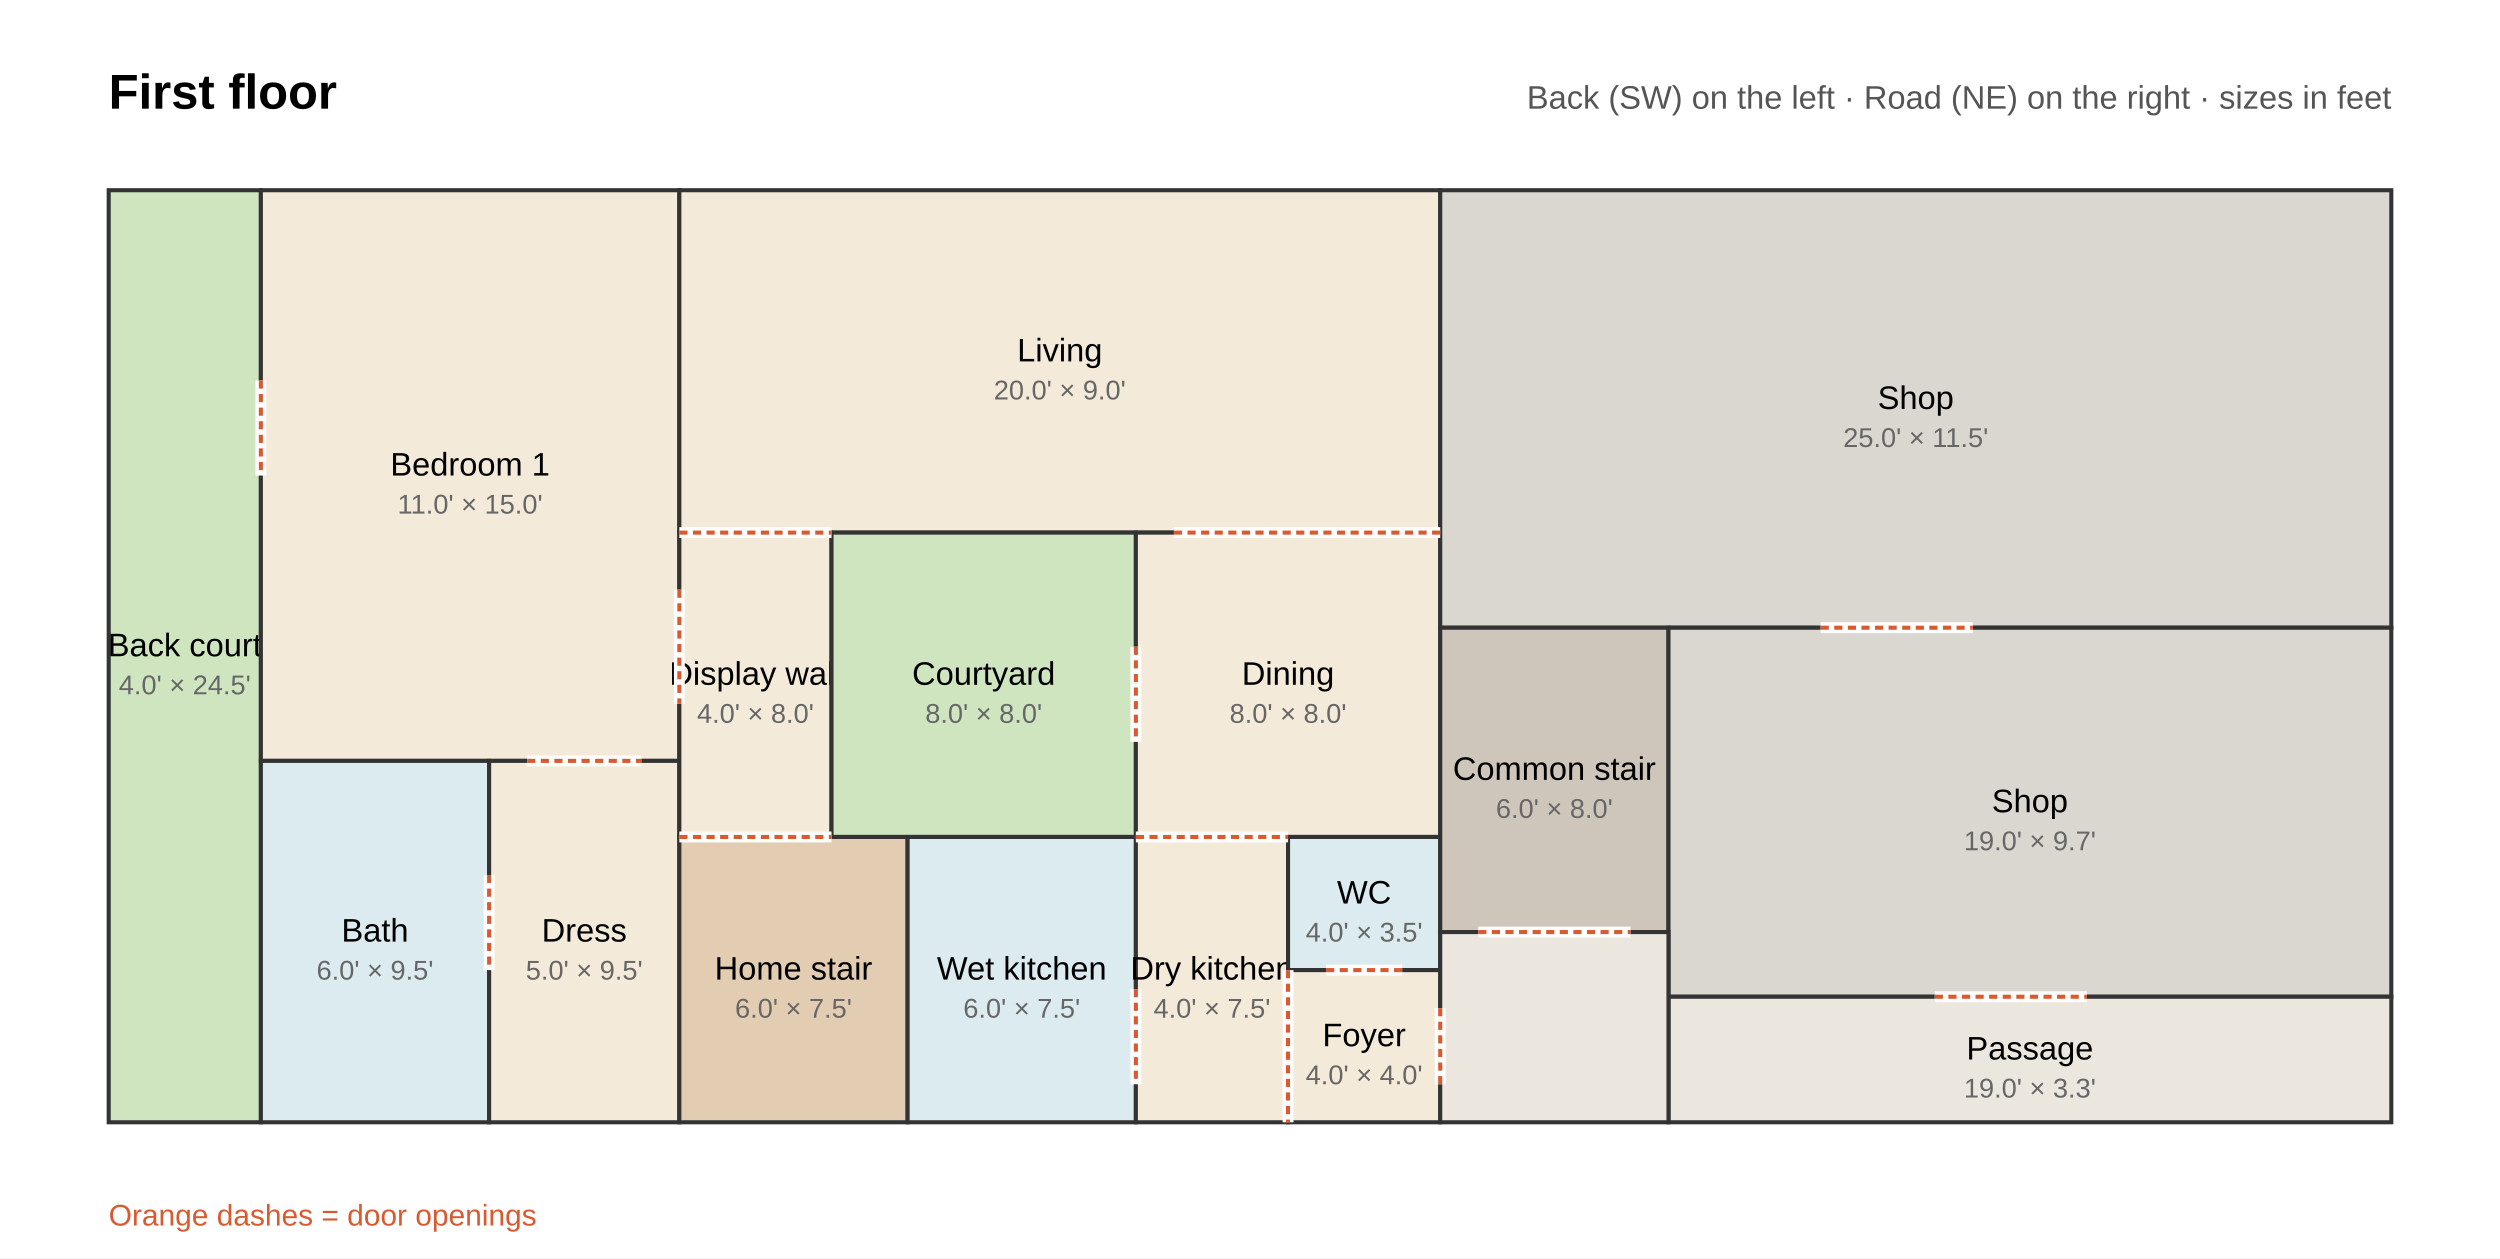
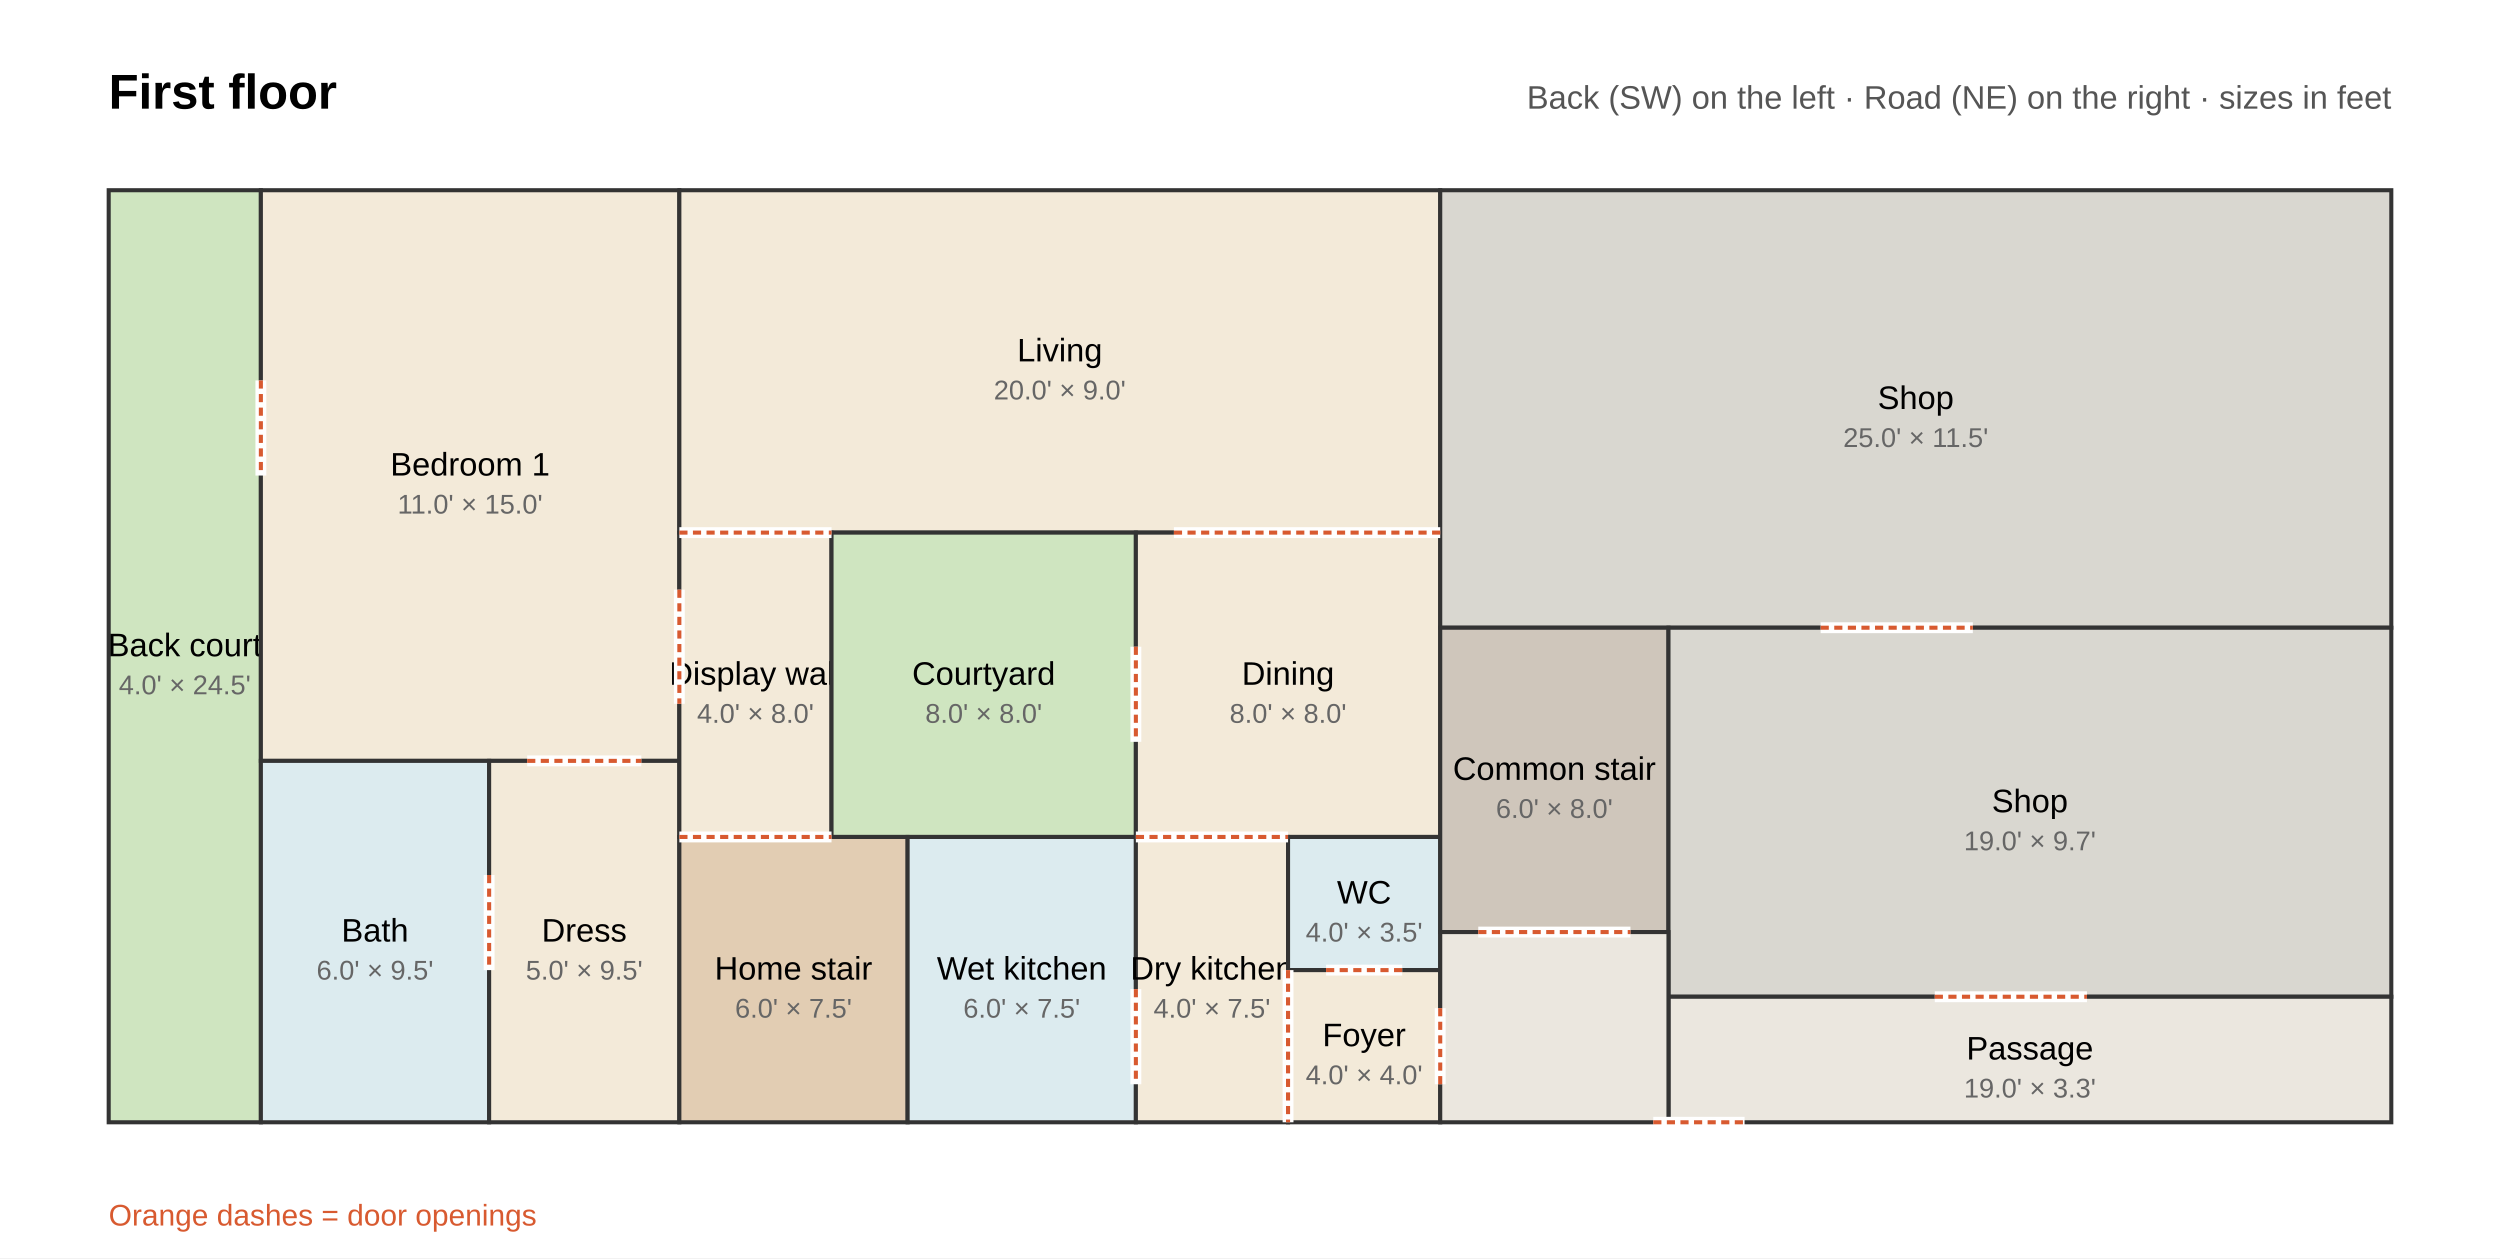
<svg xmlns="http://www.w3.org/2000/svg" width="920" height="463" viewBox="0 0 920 463" font-family="Arial, sans-serif">
  <rect width="100%" height="100%" fill="#fff" />
  <text x="40" y="40" font-size="18" font-weight="bold">First floor</text>
  <text x="880" y="40" font-size="12" text-anchor="end" fill="#555">Back (SW) on the left · Road (NE) on the right · sizes in feet</text>
  <line x1="40" y1="70" x2="40" y2="413" stroke="#eee" />
  <line x1="110" y1="70" x2="110" y2="413" stroke="#eee" />
  <line x1="180" y1="70" x2="180" y2="413" stroke="#eee" />
  <line x1="250" y1="70" x2="250" y2="413" stroke="#eee" />
  <line x1="320" y1="70" x2="320" y2="413" stroke="#eee" />
  <line x1="390" y1="70" x2="390" y2="413" stroke="#eee" />
  <line x1="460" y1="70" x2="460" y2="413" stroke="#eee" />
  <line x1="530" y1="70" x2="530" y2="413" stroke="#eee" />
  <line x1="600" y1="70" x2="600" y2="413" stroke="#eee" />
  <line x1="670" y1="70" x2="670" y2="413" stroke="#eee" />
  <line x1="740" y1="70" x2="740" y2="413" stroke="#eee" />
  <line x1="810" y1="70" x2="810" y2="413" stroke="#eee" />
  <line x1="880" y1="70" x2="880" y2="413" stroke="#eee" />
  <rect x="40" y="70" width="56" height="343" fill="#cfe5c0" stroke="#333" stroke-width="1.5" />
  <text x="68" y="241.5" font-size="12" text-anchor="middle">Back court</text>
  <text x="68" y="255.5" font-size="10" text-anchor="middle" fill="#666">4.0' × 24.5'</text>
  <rect x="96" y="70" width="154" height="210" fill="#f3ead9" stroke="#333" stroke-width="1.5" />
  <text x="173" y="175" font-size="12" text-anchor="middle">Bedroom 1</text>
  <text x="173" y="189" font-size="10" text-anchor="middle" fill="#666">11.0' × 15.0'</text>
  <rect x="96" y="280" width="84" height="133" fill="#dcebef" stroke="#333" stroke-width="1.5" />
  <text x="138" y="346.5" font-size="12" text-anchor="middle">Bath</text>
  <text x="138" y="360.5" font-size="10" text-anchor="middle" fill="#666">6.0' × 9.5'</text>
  <rect x="180" y="280" width="70" height="133" fill="#f3ead9" stroke="#333" stroke-width="1.5" />
  <text x="215" y="346.5" font-size="12" text-anchor="middle">Dress</text>
  <text x="215" y="360.5" font-size="10" text-anchor="middle" fill="#666">5.0' × 9.5'</text>
  <rect x="250" y="70" width="280" height="126" fill="#f3ead9" stroke="#333" stroke-width="1.5" />
  <text x="390" y="133" font-size="12" text-anchor="middle">Living</text>
  <text x="390" y="147" font-size="10" text-anchor="middle" fill="#666">20.0' × 9.0'</text>
  <rect x="250" y="196" width="56" height="112" fill="#f3ead9" stroke="#333" stroke-width="1.5" />
  <text x="278" y="252" font-size="12" text-anchor="middle">Display wall</text>
  <text x="278" y="266" font-size="10" text-anchor="middle" fill="#666">4.0' × 8.0'</text>
  <rect x="306" y="196" width="112" height="112" fill="#cfe5c0" stroke="#333" stroke-width="1.5" />
  <text x="362" y="252" font-size="12" text-anchor="middle">Courtyard</text>
  <text x="362" y="266" font-size="10" text-anchor="middle" fill="#666">8.0' × 8.0'</text>
  <rect x="418" y="196" width="112" height="112" fill="#f3ead9" stroke="#333" stroke-width="1.5" />
  <text x="474" y="252" font-size="12" text-anchor="middle">Dining</text>
  <text x="474" y="266" font-size="10" text-anchor="middle" fill="#666">8.0' × 8.0'</text>
  <rect x="250" y="308" width="84" height="105" fill="#e2cdb3" stroke="#333" stroke-width="1.5" />
  <text x="292" y="360.5" font-size="12" text-anchor="middle">Home stair</text>
  <text x="292" y="374.5" font-size="10" text-anchor="middle" fill="#666">6.0' × 7.5'</text>
  <rect x="334" y="308" width="84" height="105" fill="#dcebef" stroke="#333" stroke-width="1.5" />
  <text x="376" y="360.5" font-size="12" text-anchor="middle">Wet kitchen</text>
  <text x="376" y="374.5" font-size="10" text-anchor="middle" fill="#666">6.0' × 7.5'</text>
  <rect x="418" y="308" width="56" height="105" fill="#f3ead9" stroke="#333" stroke-width="1.5" />
  <text x="446" y="360.5" font-size="12" text-anchor="middle">Dry kitchen</text>
  <text x="446" y="374.5" font-size="10" text-anchor="middle" fill="#666">4.0' × 7.5'</text>
  <rect x="474" y="308" width="56" height="49" fill="#dcebef" stroke="#333" stroke-width="1.5" />
  <text x="502" y="332.5" font-size="12" text-anchor="middle">WC</text>
  <text x="502" y="346.5" font-size="10" text-anchor="middle" fill="#666">4.0' × 3.5'</text>
  <rect x="474" y="357" width="56" height="56" fill="#f3ead9" stroke="#333" stroke-width="1.5" />
  <text x="502" y="385" font-size="12" text-anchor="middle">Foyer</text>
  <text x="502" y="399" font-size="10" text-anchor="middle" fill="#666">4.0' × 4.0'</text>
  <rect x="530" y="70" width="350" height="161" fill="#d9d7d0" stroke="#333" stroke-width="1.5" />
  <text x="705" y="150.5" font-size="12" text-anchor="middle">Shop</text>
  <text x="705" y="164.5" font-size="10" text-anchor="middle" fill="#666">25.0' × 11.5'</text>
  <rect x="530" y="231" width="84" height="112" fill="#cfc6bb" stroke="#333" stroke-width="1.5" />
  <text x="572" y="287" font-size="12" text-anchor="middle">Common stair</text>
  <text x="572" y="301" font-size="10" text-anchor="middle" fill="#666">6.0' × 8.0'</text>
  <rect x="614" y="231" width="266" height="135.8" fill="#d9d7d0" stroke="#333" stroke-width="1.5" />
  <text x="747" y="298.9" font-size="12" text-anchor="middle">Shop</text>
  <text x="747" y="312.9" font-size="10" text-anchor="middle" fill="#666">19.0' × 9.7'</text>
  <rect x="614" y="366.8" width="266" height="46.2" fill="#ebe7df" stroke="#333" stroke-width="1.5" />
  <text x="747" y="389.9" font-size="12" text-anchor="middle">Passage</text>
  <text x="747" y="403.9" font-size="10" text-anchor="middle" fill="#666">19.0' × 3.3'</text>
  <rect x="530" y="343" width="84" height="70" fill="#ebe7df" stroke="#333" stroke-width="1.5" />
  <line x1="530" y1="371" x2="530" y2="399" stroke="#fff" stroke-width="4" />
  <line x1="530" y1="371" x2="530" y2="399" stroke="#d85a30" stroke-width="1.5" stroke-dasharray="3 2" />
+   <line x1="608.4" y1="413" x2="642" y2="413" stroke="#fff" stroke-width="4" />
+   <line x1="608.4" y1="413" x2="642" y2="413" stroke="#d85a30" stroke-width="1.5" stroke-dasharray="3 2" />
  <line x1="544" y1="343" x2="600" y2="343" stroke="#fff" stroke-width="4" />
  <line x1="544" y1="343" x2="600" y2="343" stroke="#d85a30" stroke-width="1.5" stroke-dasharray="3 2" />
  <line x1="418" y1="308" x2="474" y2="308" stroke="#fff" stroke-width="4" />
  <line x1="418" y1="308" x2="474" y2="308" stroke="#d85a30" stroke-width="1.5" stroke-dasharray="3 2" />
  <line x1="474" y1="357" x2="474" y2="413" stroke="#fff" stroke-width="4" />
  <line x1="474" y1="357" x2="474" y2="413" stroke="#d85a30" stroke-width="1.5" stroke-dasharray="3 2" />
  <line x1="250" y1="308" x2="306" y2="308" stroke="#fff" stroke-width="4" />
  <line x1="250" y1="308" x2="306" y2="308" stroke="#d85a30" stroke-width="1.5" stroke-dasharray="3 2" />
  <line x1="250" y1="196" x2="306" y2="196" stroke="#fff" stroke-width="4" />
  <line x1="250" y1="196" x2="306" y2="196" stroke="#d85a30" stroke-width="1.5" stroke-dasharray="3 2" />
  <line x1="432" y1="196" x2="530" y2="196" stroke="#fff" stroke-width="4" />
  <line x1="432" y1="196" x2="530" y2="196" stroke="#d85a30" stroke-width="1.5" stroke-dasharray="3 2" />
  <line x1="250" y1="217" x2="250" y2="259" stroke="#fff" stroke-width="4" />
  <line x1="250" y1="217" x2="250" y2="259" stroke="#d85a30" stroke-width="1.5" stroke-dasharray="3 2" />
  <line x1="712" y1="366.8" x2="768" y2="366.8" stroke="#fff" stroke-width="4" />
  <line x1="712" y1="366.8" x2="768" y2="366.8" stroke="#d85a30" stroke-width="1.5" stroke-dasharray="3 2" />
  <line x1="670" y1="231" x2="726" y2="231" stroke="#fff" stroke-width="4" />
  <line x1="670" y1="231" x2="726" y2="231" stroke="#d85a30" stroke-width="1.5" stroke-dasharray="3 2" />
  <line x1="488" y1="357" x2="516" y2="357" stroke="#fff" stroke-width="4" />
  <line x1="488" y1="357" x2="516" y2="357" stroke="#d85a30" stroke-width="1.5" stroke-dasharray="3 2" />
  <line x1="418" y1="364" x2="418" y2="399" stroke="#fff" stroke-width="4" />
  <line x1="418" y1="364" x2="418" y2="399" stroke="#d85a30" stroke-width="1.5" stroke-dasharray="3 2" />
  <line x1="418" y1="238" x2="418" y2="273" stroke="#fff" stroke-width="4" />
  <line x1="418" y1="238" x2="418" y2="273" stroke="#d85a30" stroke-width="1.5" stroke-dasharray="3 2" />
  <line x1="96" y1="140" x2="96" y2="175" stroke="#fff" stroke-width="4" />
  <line x1="96" y1="140" x2="96" y2="175" stroke="#d85a30" stroke-width="1.5" stroke-dasharray="3 2" />
  <line x1="180" y1="322" x2="180" y2="357" stroke="#fff" stroke-width="4" />
  <line x1="180" y1="322" x2="180" y2="357" stroke="#d85a30" stroke-width="1.5" stroke-dasharray="3 2" />
  <line x1="194" y1="280" x2="236" y2="280" stroke="#fff" stroke-width="4" />
  <line x1="194" y1="280" x2="236" y2="280" stroke="#d85a30" stroke-width="1.5" stroke-dasharray="3 2" />
  <text x="40" y="451" font-size="11" fill="#d85a30">Orange dashes = door openings</text>
</svg>
